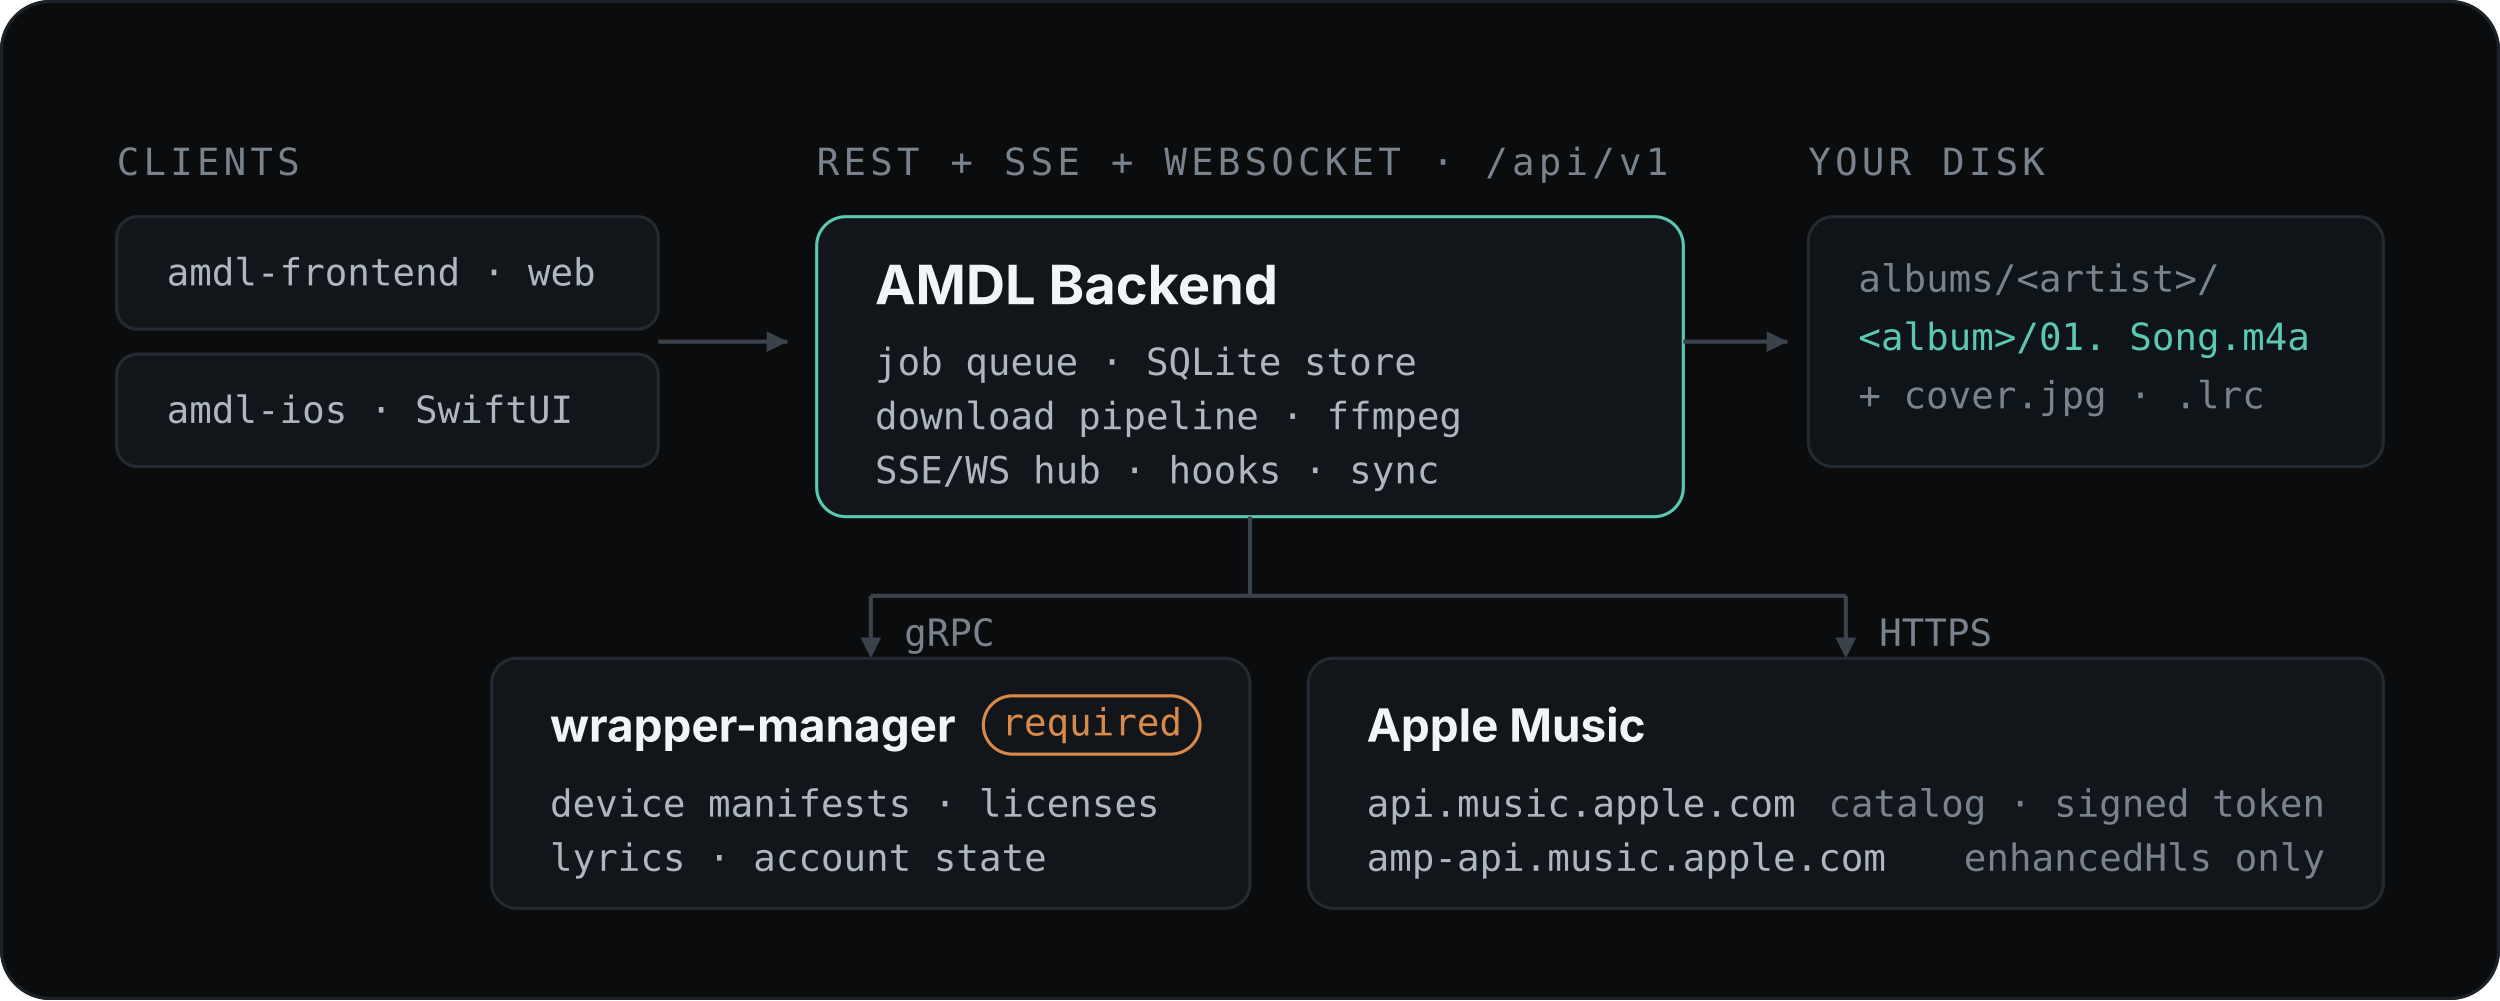
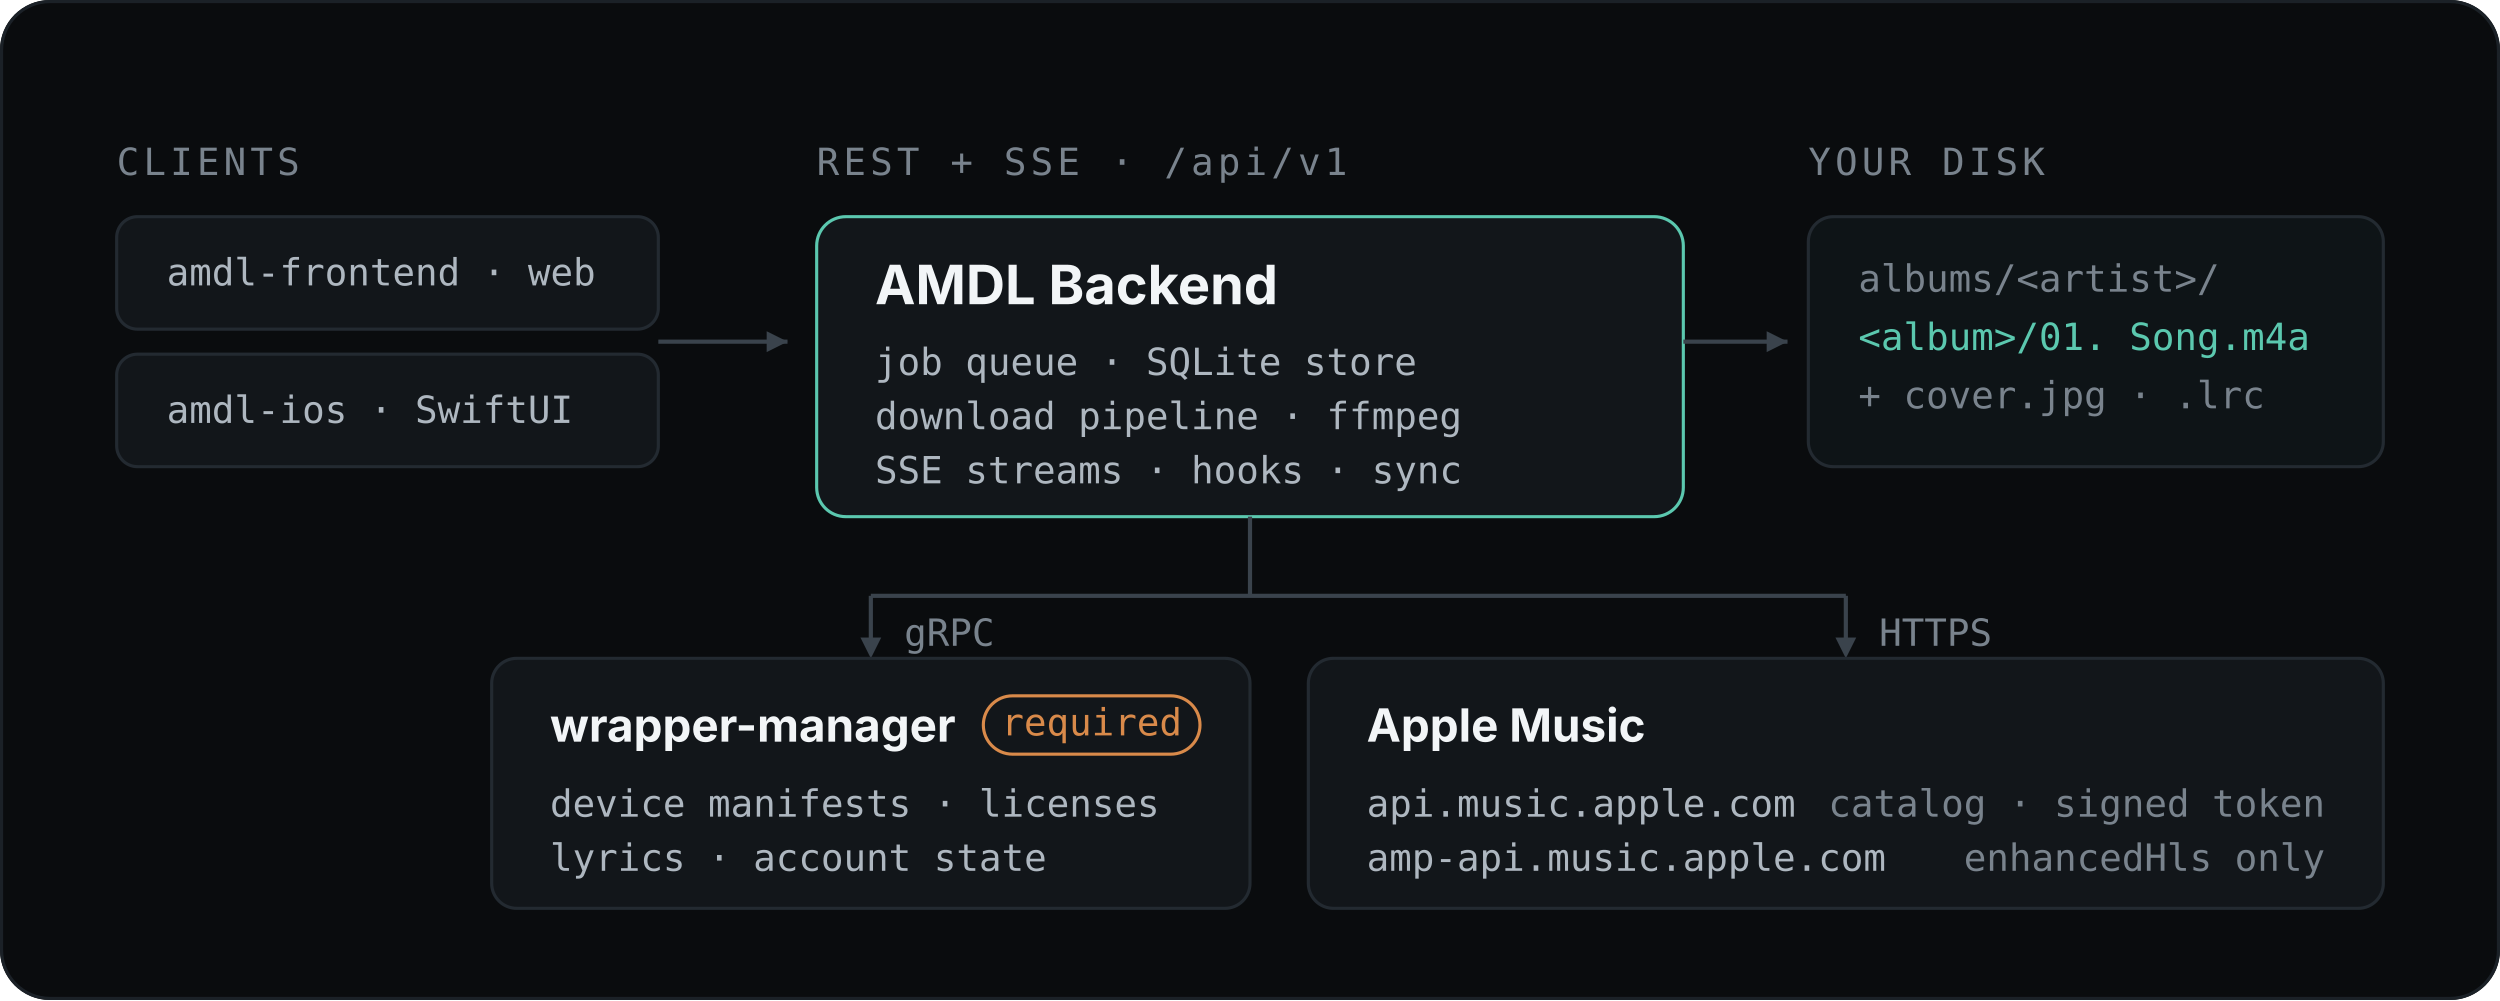
<svg xmlns="http://www.w3.org/2000/svg" width="1200" height="480" viewBox="0 0 1200 480" role="img" aria-labelledby="archTitle archDesc">
  <rect width="1200" height="480" rx="24" fill="#0A0C0E" />
  <rect x="0.75" y="0.75" width="1198.5" height="478.5" rx="23.25" fill="none" stroke="#1B2127" stroke-width="1.5" />
  <g font-family="ui-monospace,SFMono-Regular,Menlo,monospace" font-size="18" fill="#79838D" letter-spacing="2">
    <text x="56" y="84">CLIENTS</text>
-     <text x="392" y="84">REST + SSE + WEBSOCKET  ·  /api/v1</text>
+     <text x="392" y="84">REST + SSE  ·  /api/v1</text>
    <text x="868" y="84">YOUR DISK</text>
  </g>
  <g fill="#12161A" stroke="#232A31" stroke-width="1.5">
    <rect x="56" y="104" width="260" height="54" rx="10" />
    <rect x="56" y="170" width="260" height="54" rx="10" />
  </g>
  <g font-family="ui-monospace,SFMono-Regular,Menlo,monospace" font-size="18" fill="#AEB7C0">
    <text x="80" y="137">amdl-frontend · web</text>
    <text x="80" y="203">amdl-ios · SwiftUI</text>
  </g>
  <path d="M316 164 H 378" stroke="#3A434C" stroke-width="2" fill="none" />
  <path d="M378 164 l -10 -5 v 10 z" fill="#3A434C" />
  <rect x="392" y="104" width="416" height="144" rx="14" fill="#12161A" stroke="#5BC8AF" stroke-width="1.5" />
  <text x="420" y="146" font-family="-apple-system,BlinkMacSystemFont,'Segoe UI','PingFang SC',sans-serif" font-size="26" font-weight="700" fill="#F2F5F7">AMDL Backend</text>
  <g font-family="ui-monospace,SFMono-Regular,Menlo,monospace" font-size="18" fill="#AEB7C0">
    <text x="420" y="180">job queue · SQLite store</text>
    <text x="420" y="206">download pipeline · ffmpeg</text>
-     <text x="420" y="232">SSE/WS hub · hooks · sync</text>
+     <text x="420" y="232">SSE streams · hooks · sync</text>
  </g>
  <path d="M808 164 H 858" stroke="#3A434C" stroke-width="2" fill="none" />
  <path d="M858 164 l -10 -5 v 10 z" fill="#3A434C" />
  <rect x="868" y="104" width="276" height="120" rx="12" fill="#0E1417" stroke="#232A31" stroke-width="1.5" />
  <g font-family="ui-monospace,SFMono-Regular,Menlo,monospace" font-size="18">
    <text x="892" y="140" fill="#79838D">albums/&lt;artist&gt;/</text>
    <text x="892" y="168" fill="#5BC8AF">&lt;album&gt;/01. Song.m4a</text>
    <text x="892" y="196" fill="#79838D">+ cover.jpg · .lrc</text>
  </g>
  <path d="M600 248 V 286 M 418 286 H 886 M 418 286 V 310 M 886 286 V 310" stroke="#3A434C" stroke-width="2" fill="none" />
  <path d="M418 316 l -5 -10 h 10 z M886 316 l -5 -10 h 10 z" fill="#3A434C" />
  <g font-family="ui-monospace,SFMono-Regular,Menlo,monospace" font-size="18" fill="#79838D">
    <text x="434" y="310">gRPC</text>
    <text x="902" y="310">HTTPS</text>
  </g>
  <rect x="236" y="316" width="364" height="120" rx="12" fill="#12161A" stroke="#232A31" stroke-width="1.5" />
  <text x="264" y="356" font-family="-apple-system,BlinkMacSystemFont,'Segoe UI','PingFang SC',sans-serif" font-size="22" font-weight="700" fill="#F2F5F7">wrapper-manager</text>
  <rect x="472" y="334" width="104" height="28" rx="14" fill="none" stroke="#D98A4A" stroke-width="1.5" />
  <text x="524" y="353" font-family="ui-monospace,SFMono-Regular,Menlo,monospace" font-size="18" fill="#D98A4A" text-anchor="middle">required</text>
  <g font-family="ui-monospace,SFMono-Regular,Menlo,monospace" font-size="18" fill="#AEB7C0">
    <text x="264" y="392">device manifests · licenses</text>
    <text x="264" y="418">lyrics · account state</text>
  </g>
  <rect x="628" y="316" width="516" height="120" rx="12" fill="#12161A" stroke="#232A31" stroke-width="1.5" />
  <text x="656" y="356" font-family="-apple-system,BlinkMacSystemFont,'Segoe UI','PingFang SC',sans-serif" font-size="22" font-weight="700" fill="#F2F5F7">Apple Music</text>
  <g font-family="ui-monospace,SFMono-Regular,Menlo,monospace" font-size="18">
    <text x="656" y="392" fill="#AEB7C0">api.music.apple.com</text>
    <text x="1116" y="392" fill="#79838D" text-anchor="end">catalog · signed token</text>
    <text x="656" y="418" fill="#AEB7C0">amp-api.music.apple.com</text>
    <text x="1116" y="418" fill="#79838D" text-anchor="end">enhancedHls only</text>
  </g>
</svg>
